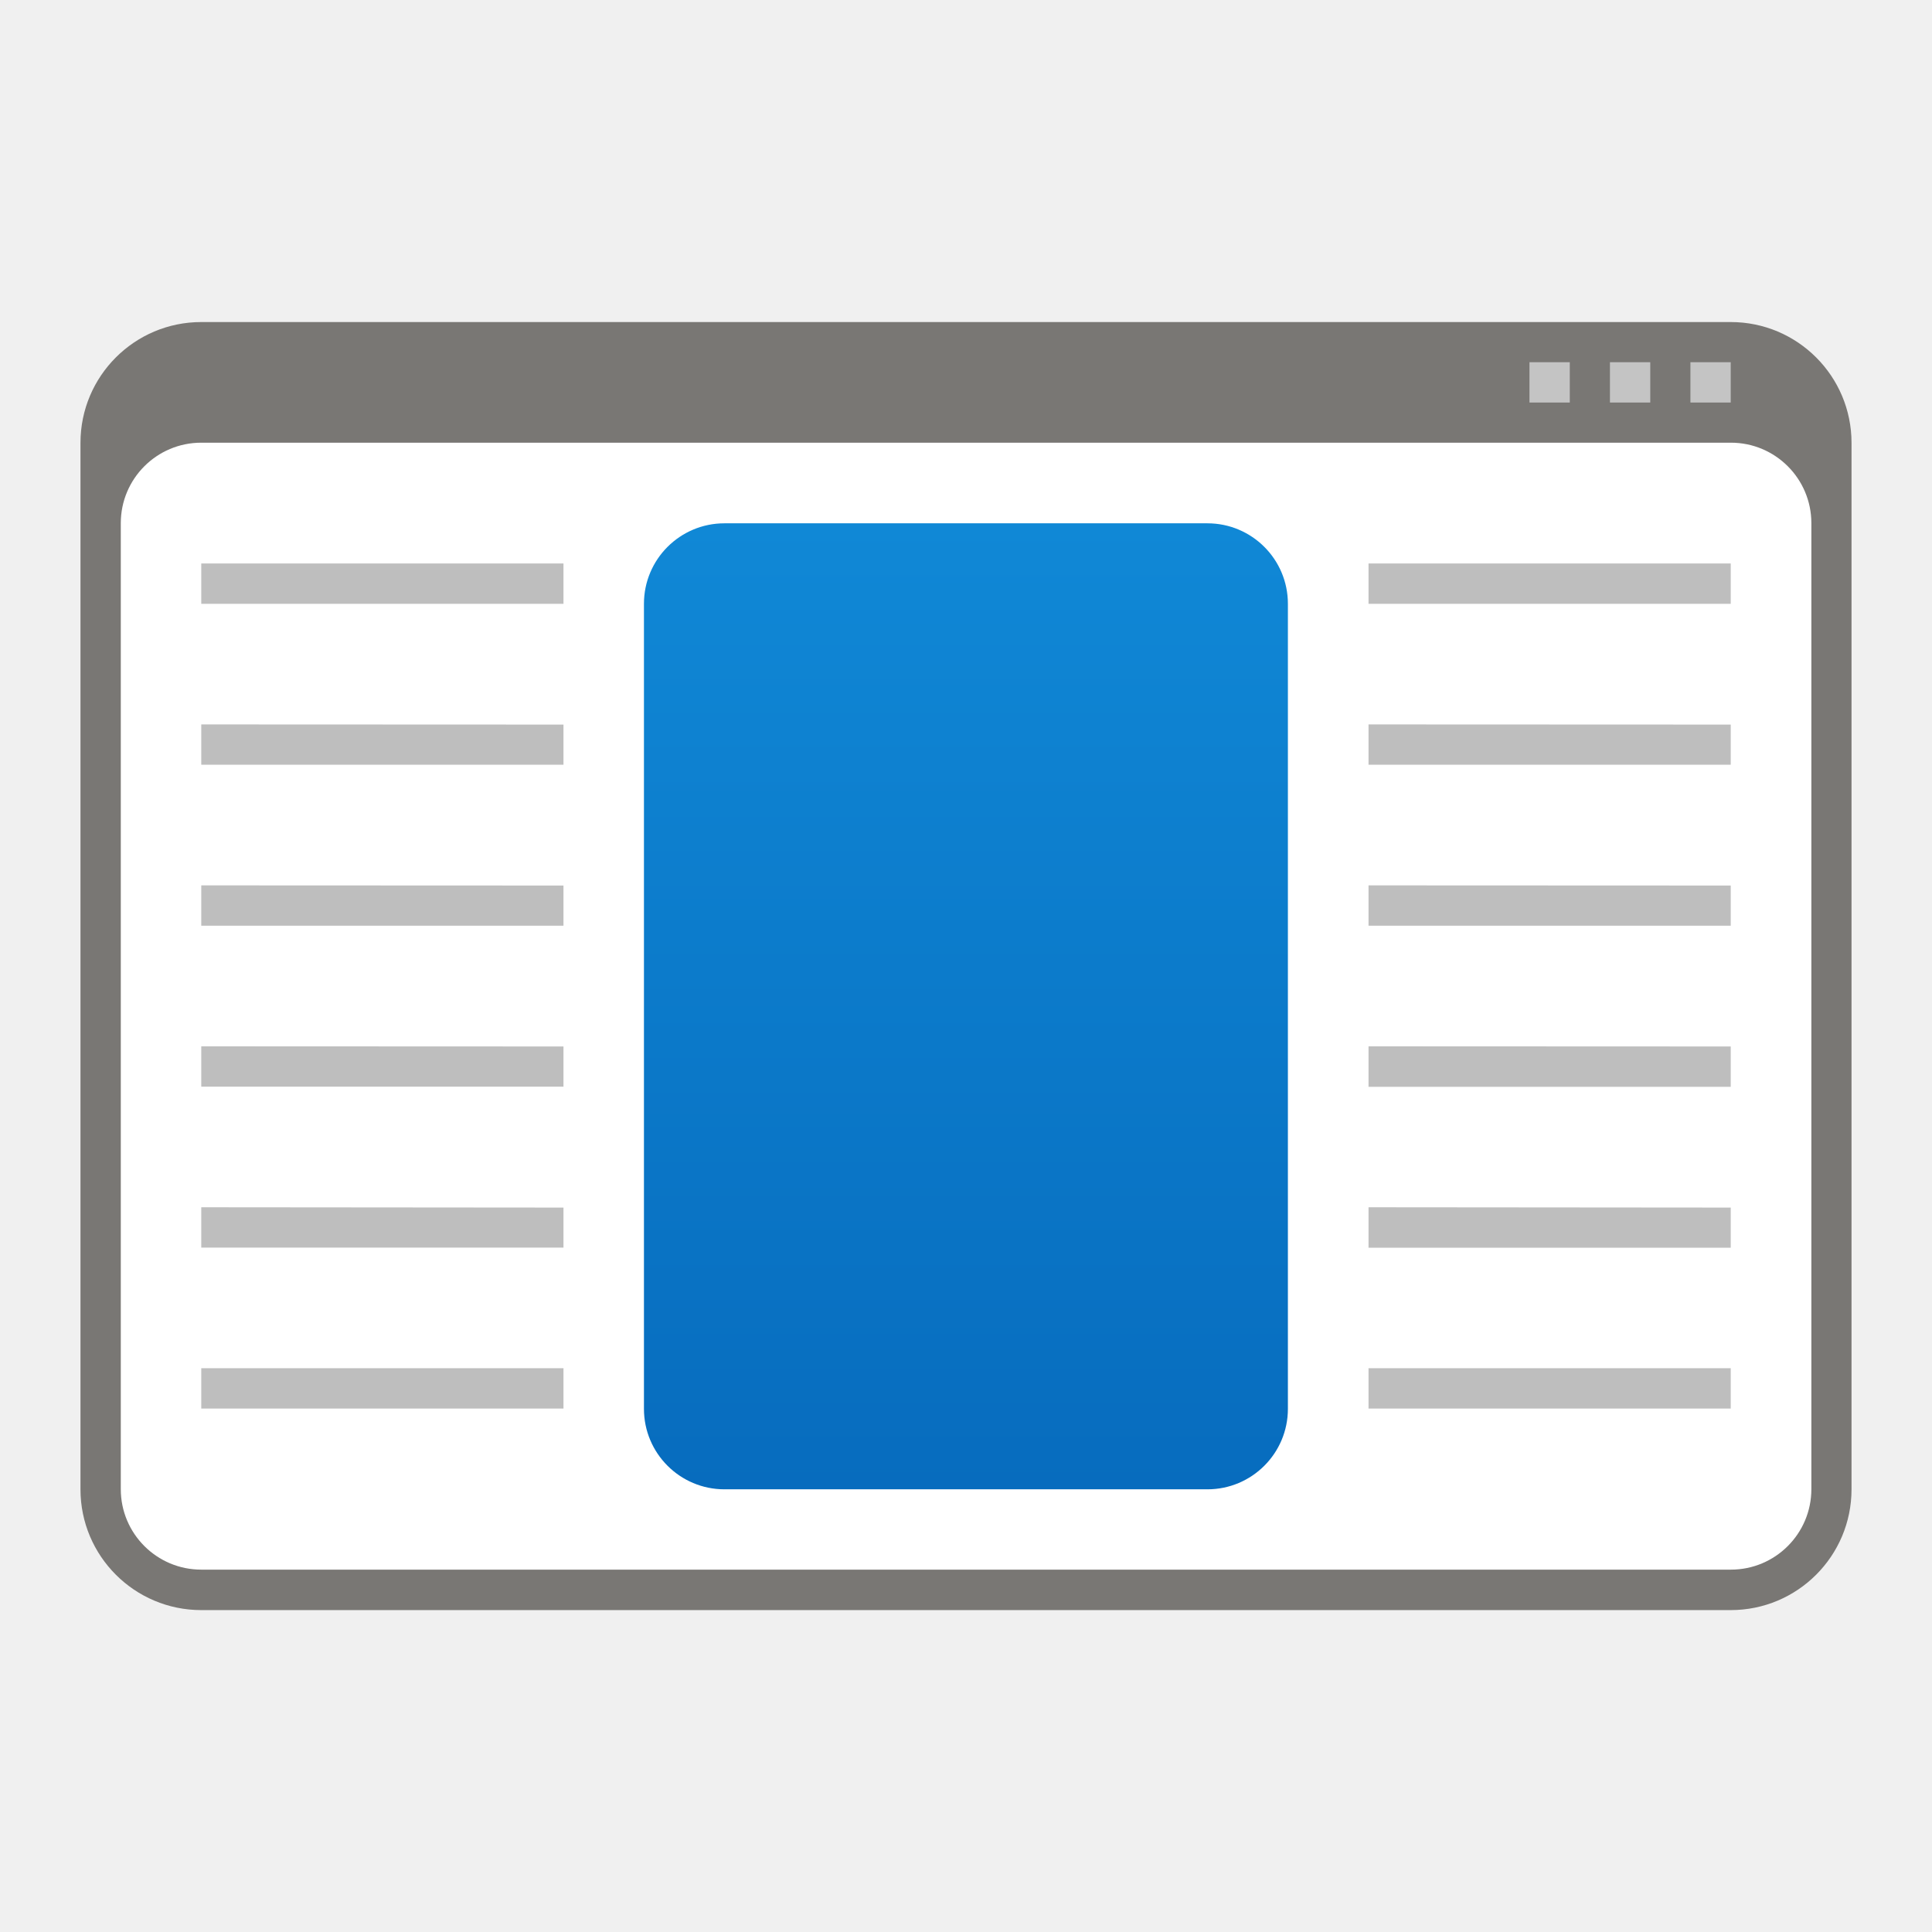
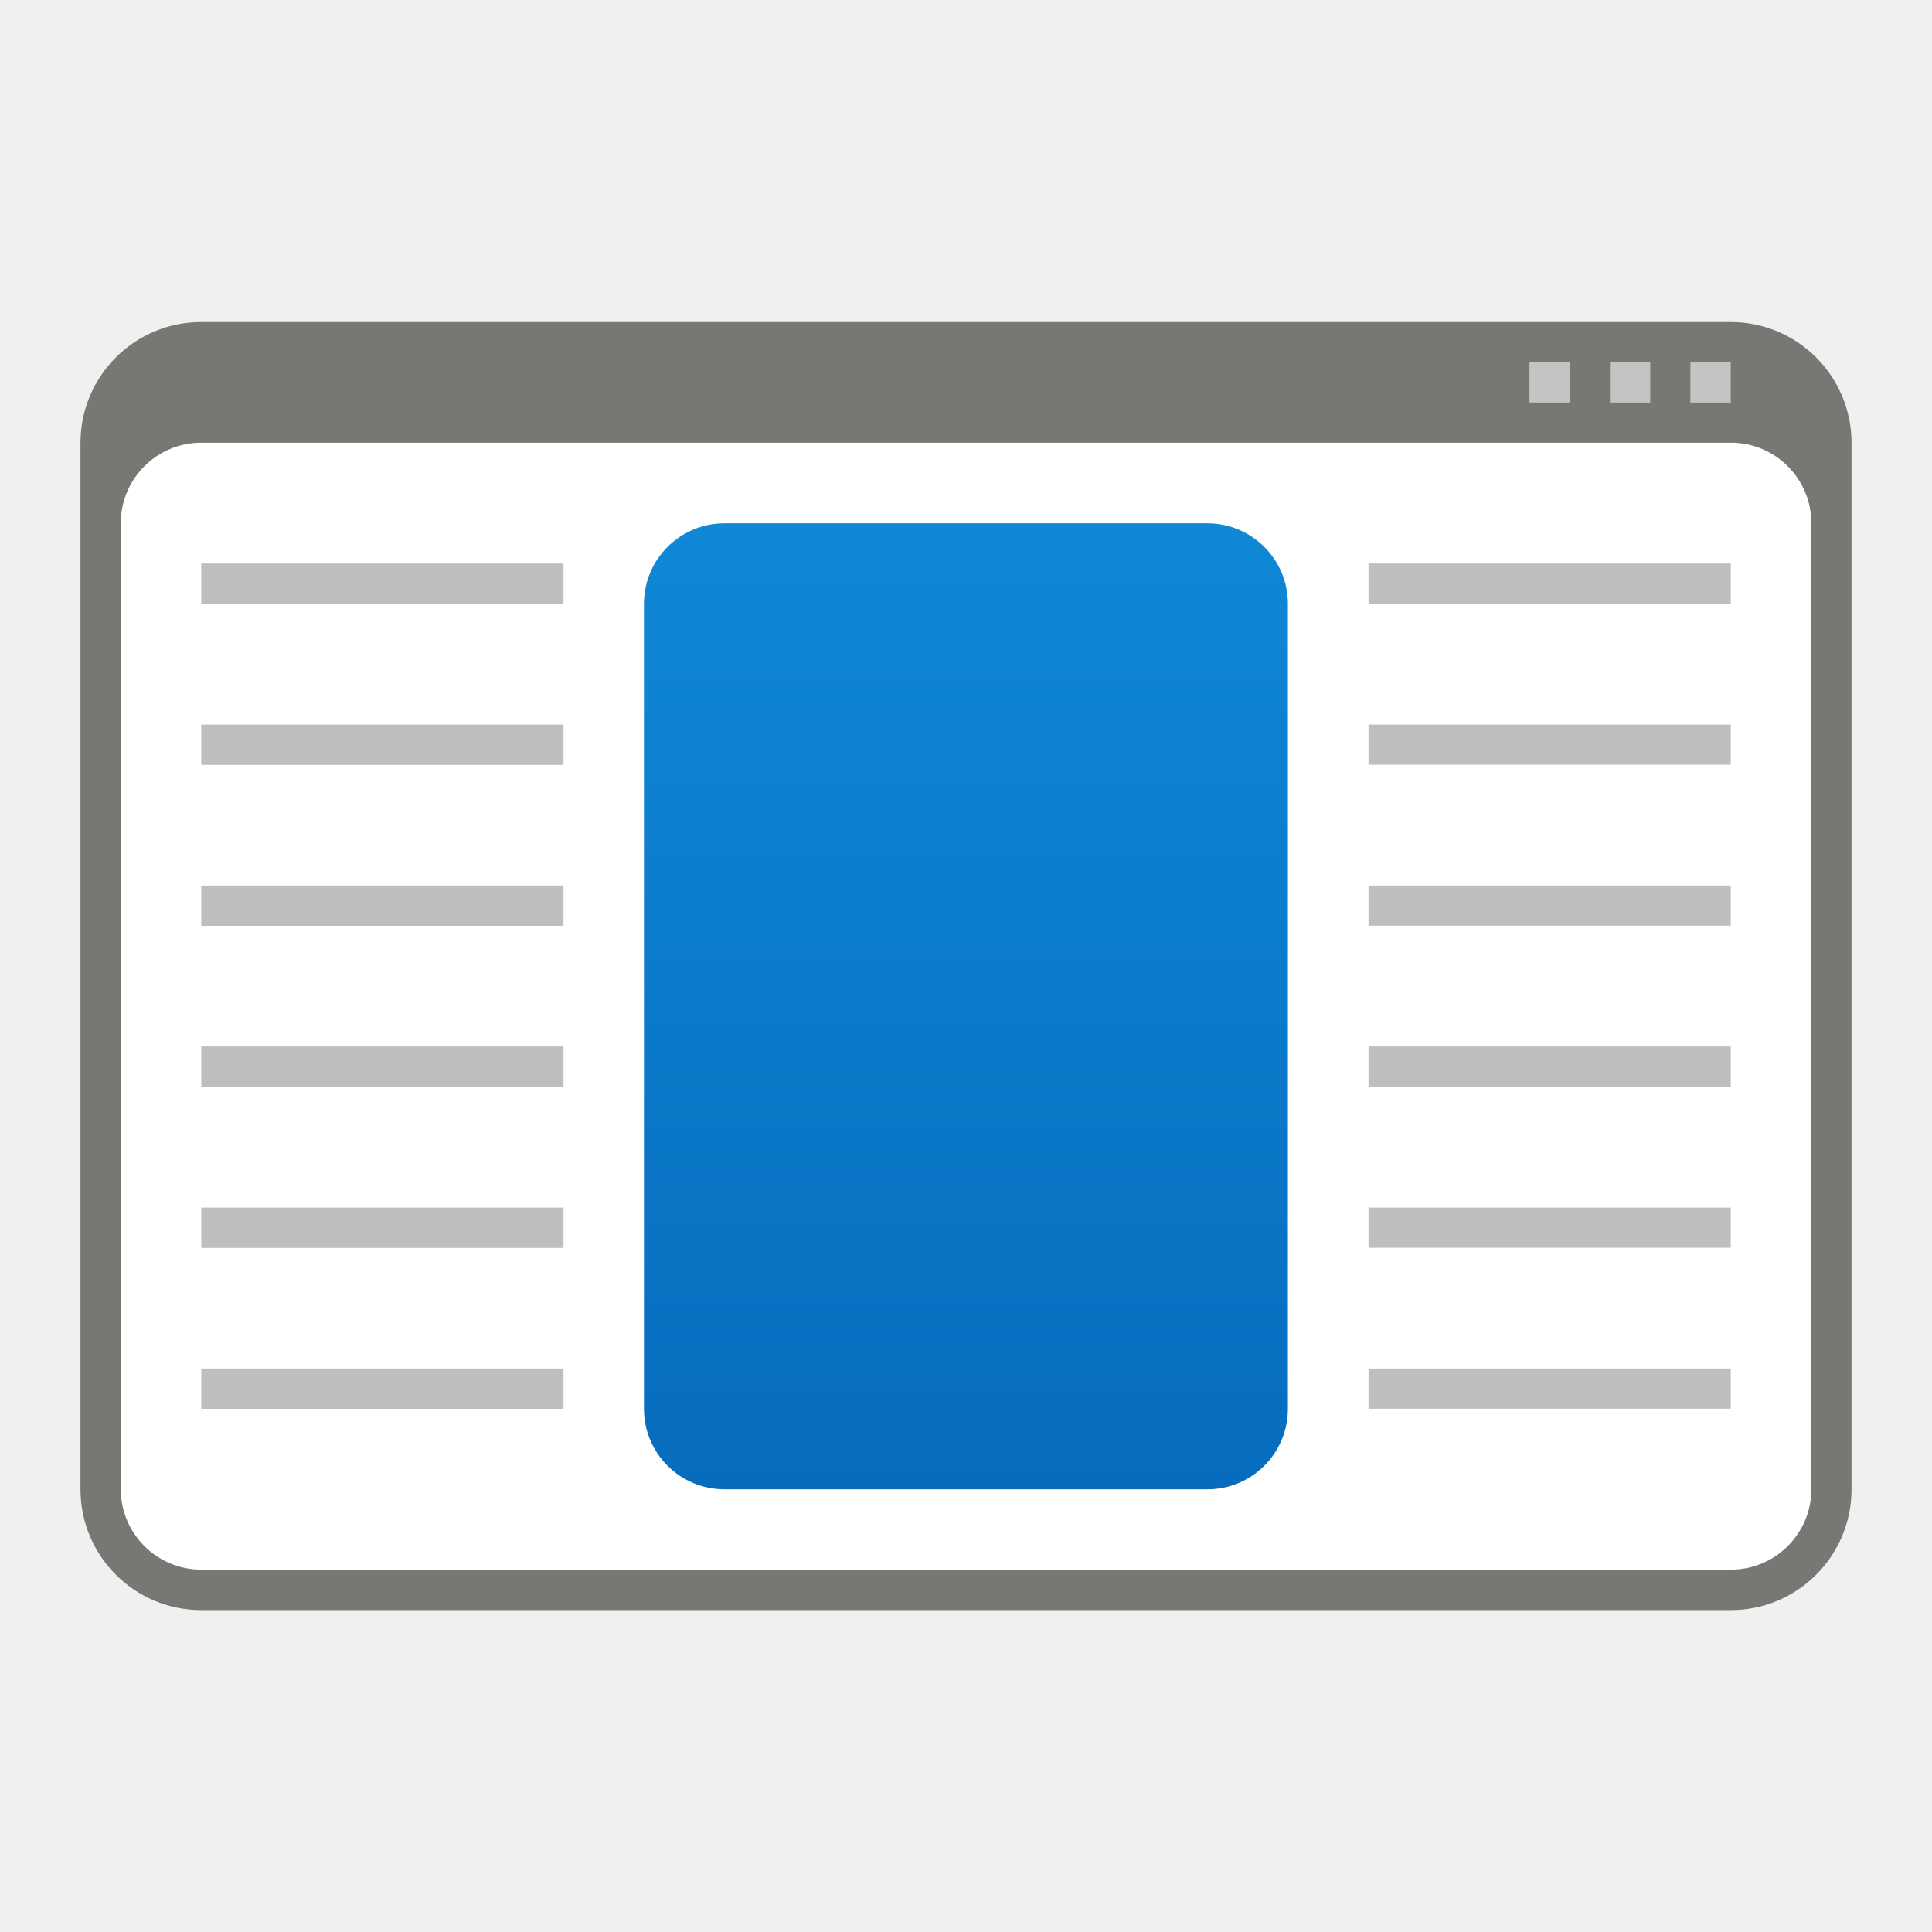
<svg xmlns="http://www.w3.org/2000/svg" xmlns:xlink="http://www.w3.org/1999/xlink" width="48" height="48" viewBox="0 0 12.7 12.7" version="1.1" id="svg5">
  <defs id="defs2">
    <linearGradient id="linearGradient1394">
      <stop style="stop-color:#1088d6;stop-opacity:1;" offset="0" id="stop1390" />
      <stop style="stop-color:#076cbe;stop-opacity:1" offset="1" id="stop1392" />
    </linearGradient>
    <linearGradient xlink:href="#linearGradient1394" id="linearGradient1800" x1="8.467" y1="3.44" x2="8.467" y2="9.79" gradientUnits="userSpaceOnUse" />
  </defs>
  <rect style="fill:#797774;stroke-width:0.529;stroke-linejoin:round;fill-opacity:1" id="rect924" width="11.642" height="8.467" x="0.529" y="2.117" ry="0.794" />
  <rect style="fill:#ffffff;stroke-width:0.529;stroke-linejoin:round" id="rect1289" width="11.113" height="7.408" x="0.794" y="2.91" ry="0.529" />
  <rect style="fill:url(#linearGradient1800);stroke-width:0.529;stroke-linejoin:round;fill-opacity:1" id="rect1712" width="4.233" height="6.35" x="4.233" y="3.44" ry="0.529" />
-   <path id="rect845-3" style="fill:#bebebe;fill-opacity:1;stroke-width:0.87;stroke-linecap:round;stroke-linejoin:round" d="m 1.323,3.704 v 0.265 h 2.381 V 3.704 Z m 0,1.058 v 0.265 h 2.381 V 4.763 Z m 0,1.058 v 0.265 h 2.381 V 5.821 Z m 0,1.058 v 0.265 h 2.381 V 6.879 Z m 0,1.058 v 0.265 h 2.381 V 7.938 Z m 0,1.058 v 0.265 h 2.381 v -0.265 z" />
-   <path id="rect845-3-3" style="fill:#bebebe;fill-opacity:1;stroke-width:0.87;stroke-linecap:round;stroke-linejoin:round" d="M 8.996,3.704 V 3.969 H 11.377 V 3.704 Z m 0,1.058 V 5.027 H 11.377 V 4.763 Z m 0,1.058 V 6.085 H 11.377 V 5.821 Z m 0,1.058 V 7.144 H 11.377 V 6.879 Z m 0,1.058 V 8.202 H 11.377 V 7.938 Z m 0,1.058 v 0.265 h 2.381 v -0.265 z" />
+   <path d="M 1.323,3.704 V 3.969 h 2.381 V 3.704 Z m 7.673,0 V 3.969 H 11.377 V 3.704 Z M 1.323,4.763 v 0.265 h 2.381 V 4.763 Z m 7.673,0 V 5.027 H 11.377 V 4.763 Z M 1.323,5.821 v 0.265 h 2.381 V 5.821 Z m 7.673,0 V 6.085 H 11.377 V 5.821 Z M 1.323,6.879 V 7.144 h 2.381 V 6.879 Z m 7.673,0 V 7.144 H 11.377 V 6.879 Z M 1.323,7.938 v 0.265 h 2.381 V 7.938 Z m 7.673,0 V 8.202 H 11.377 V 7.938 Z M 1.323,8.996 v 0.265 h 2.381 V 8.996 Z m 7.673,0 V 9.26 H 11.377 V 8.996 Z" style="fill:#bebebe;fill-opacity:1;stroke-width:0.87;stroke-linecap:round;stroke-linejoin:round" id="path302" />
  <path id="rect1066" style="fill:#c4c4c4;fill-opacity:1;stroke-width:0.397;stroke-linecap:round;stroke-linejoin:round" d="M 10.054,2.381 V 2.646 H 10.319 V 2.381 Z m 0.529,0 v 0.265 h 0.265 V 2.381 Z m 0.529,0 v 0.265 h 0.265 V 2.381 Z" />
</svg>
